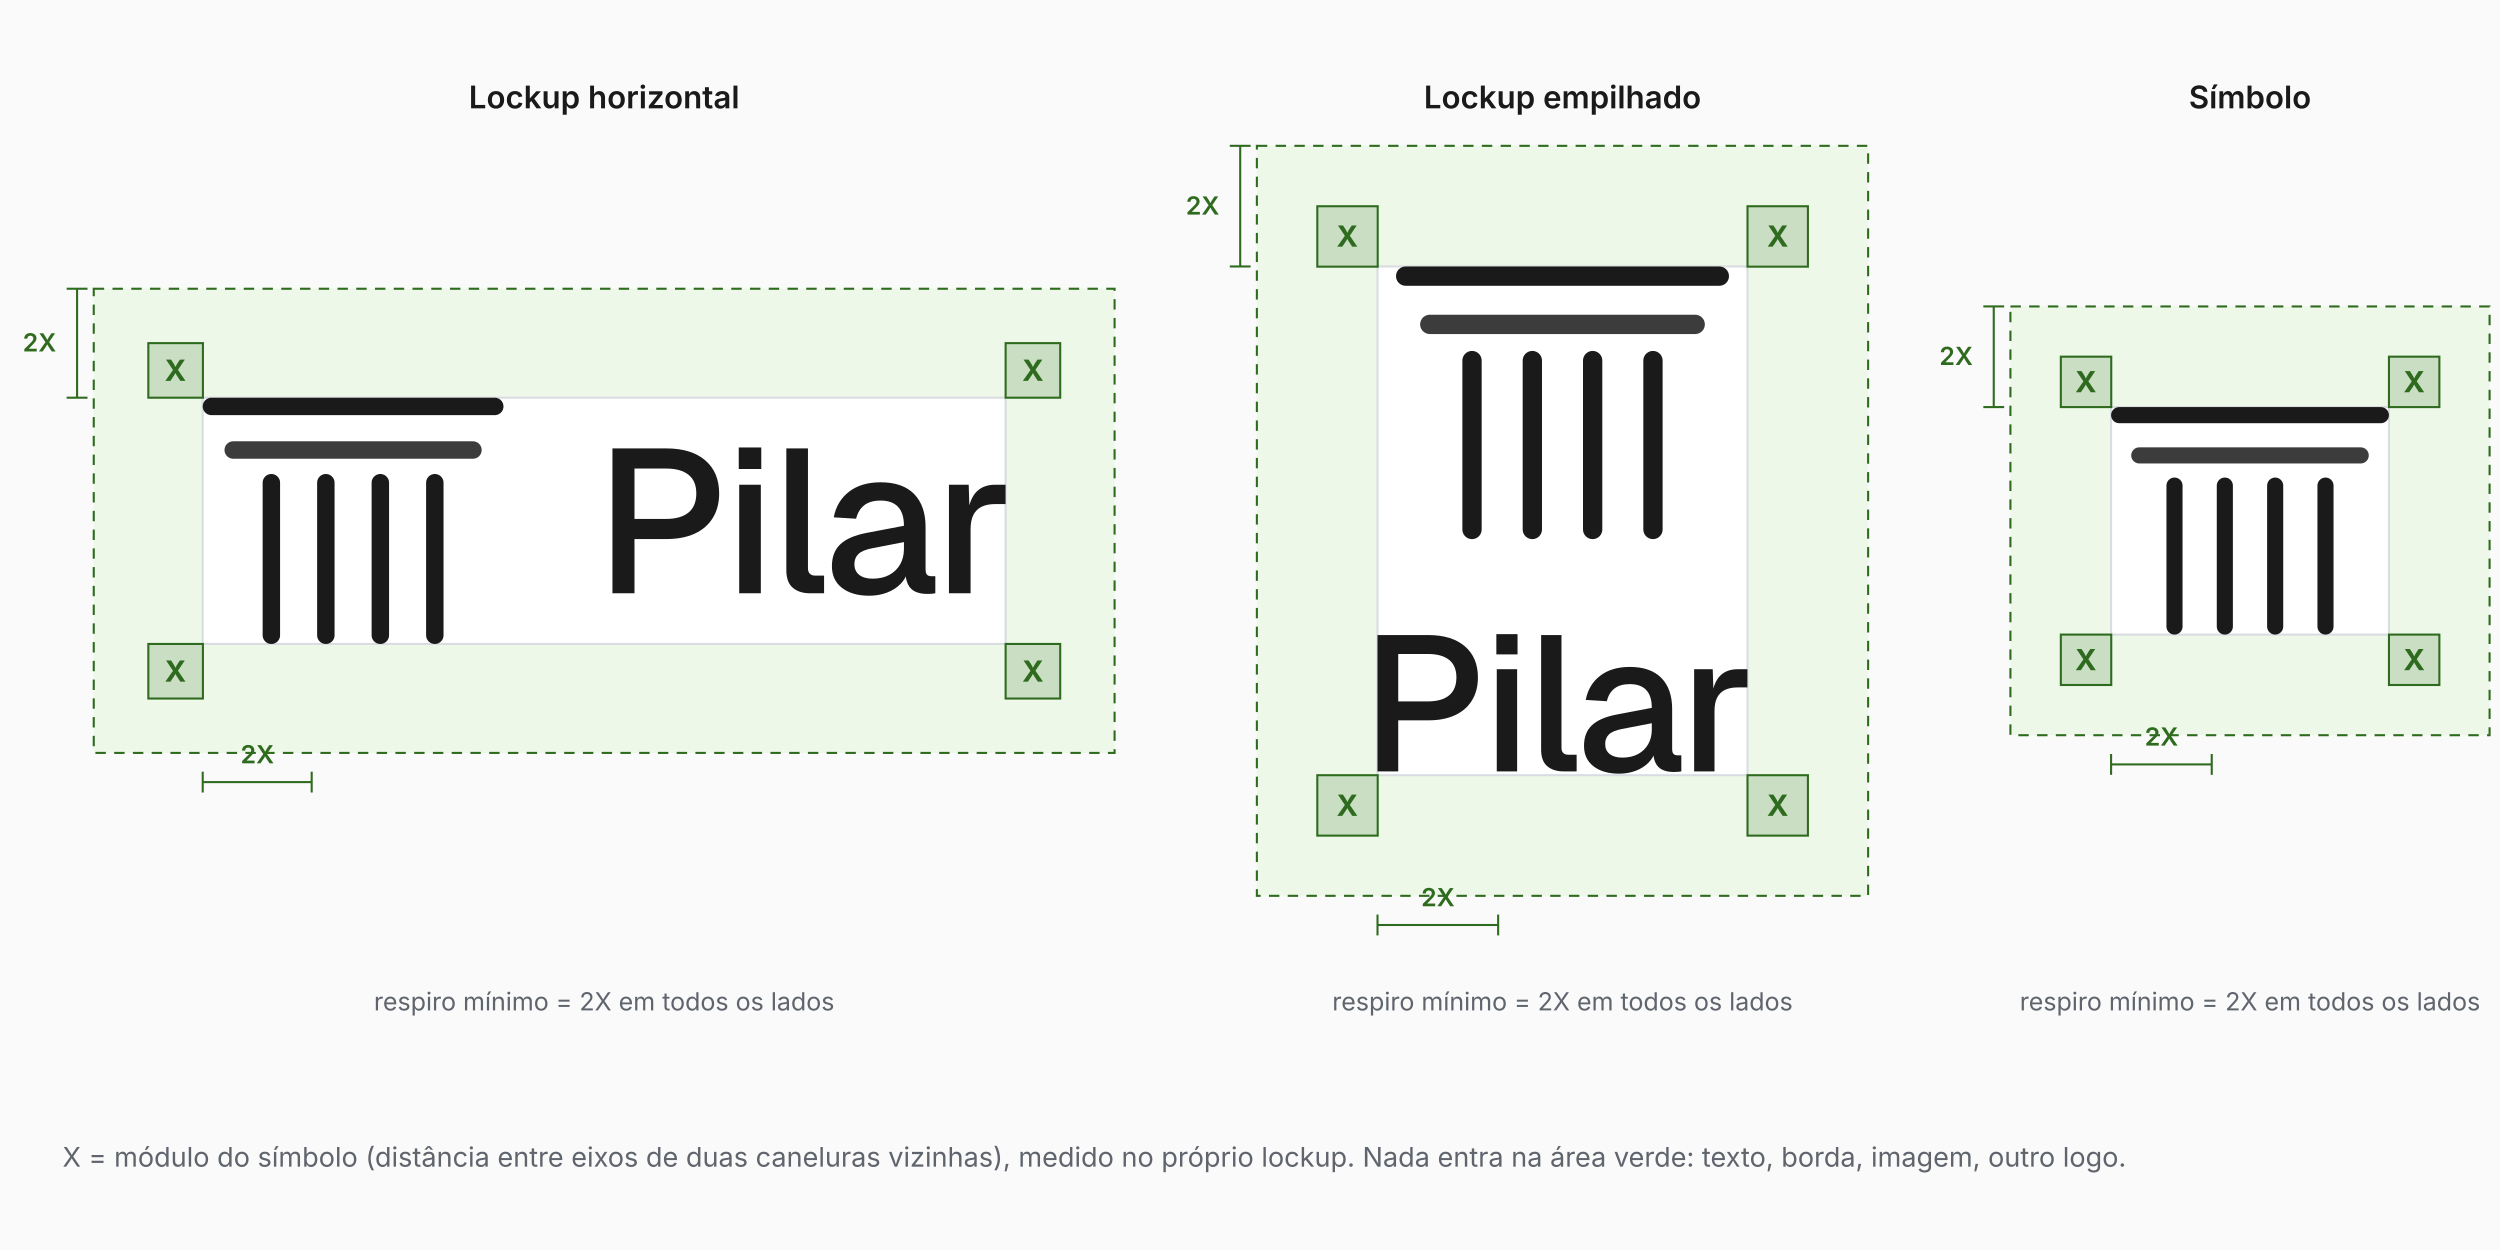
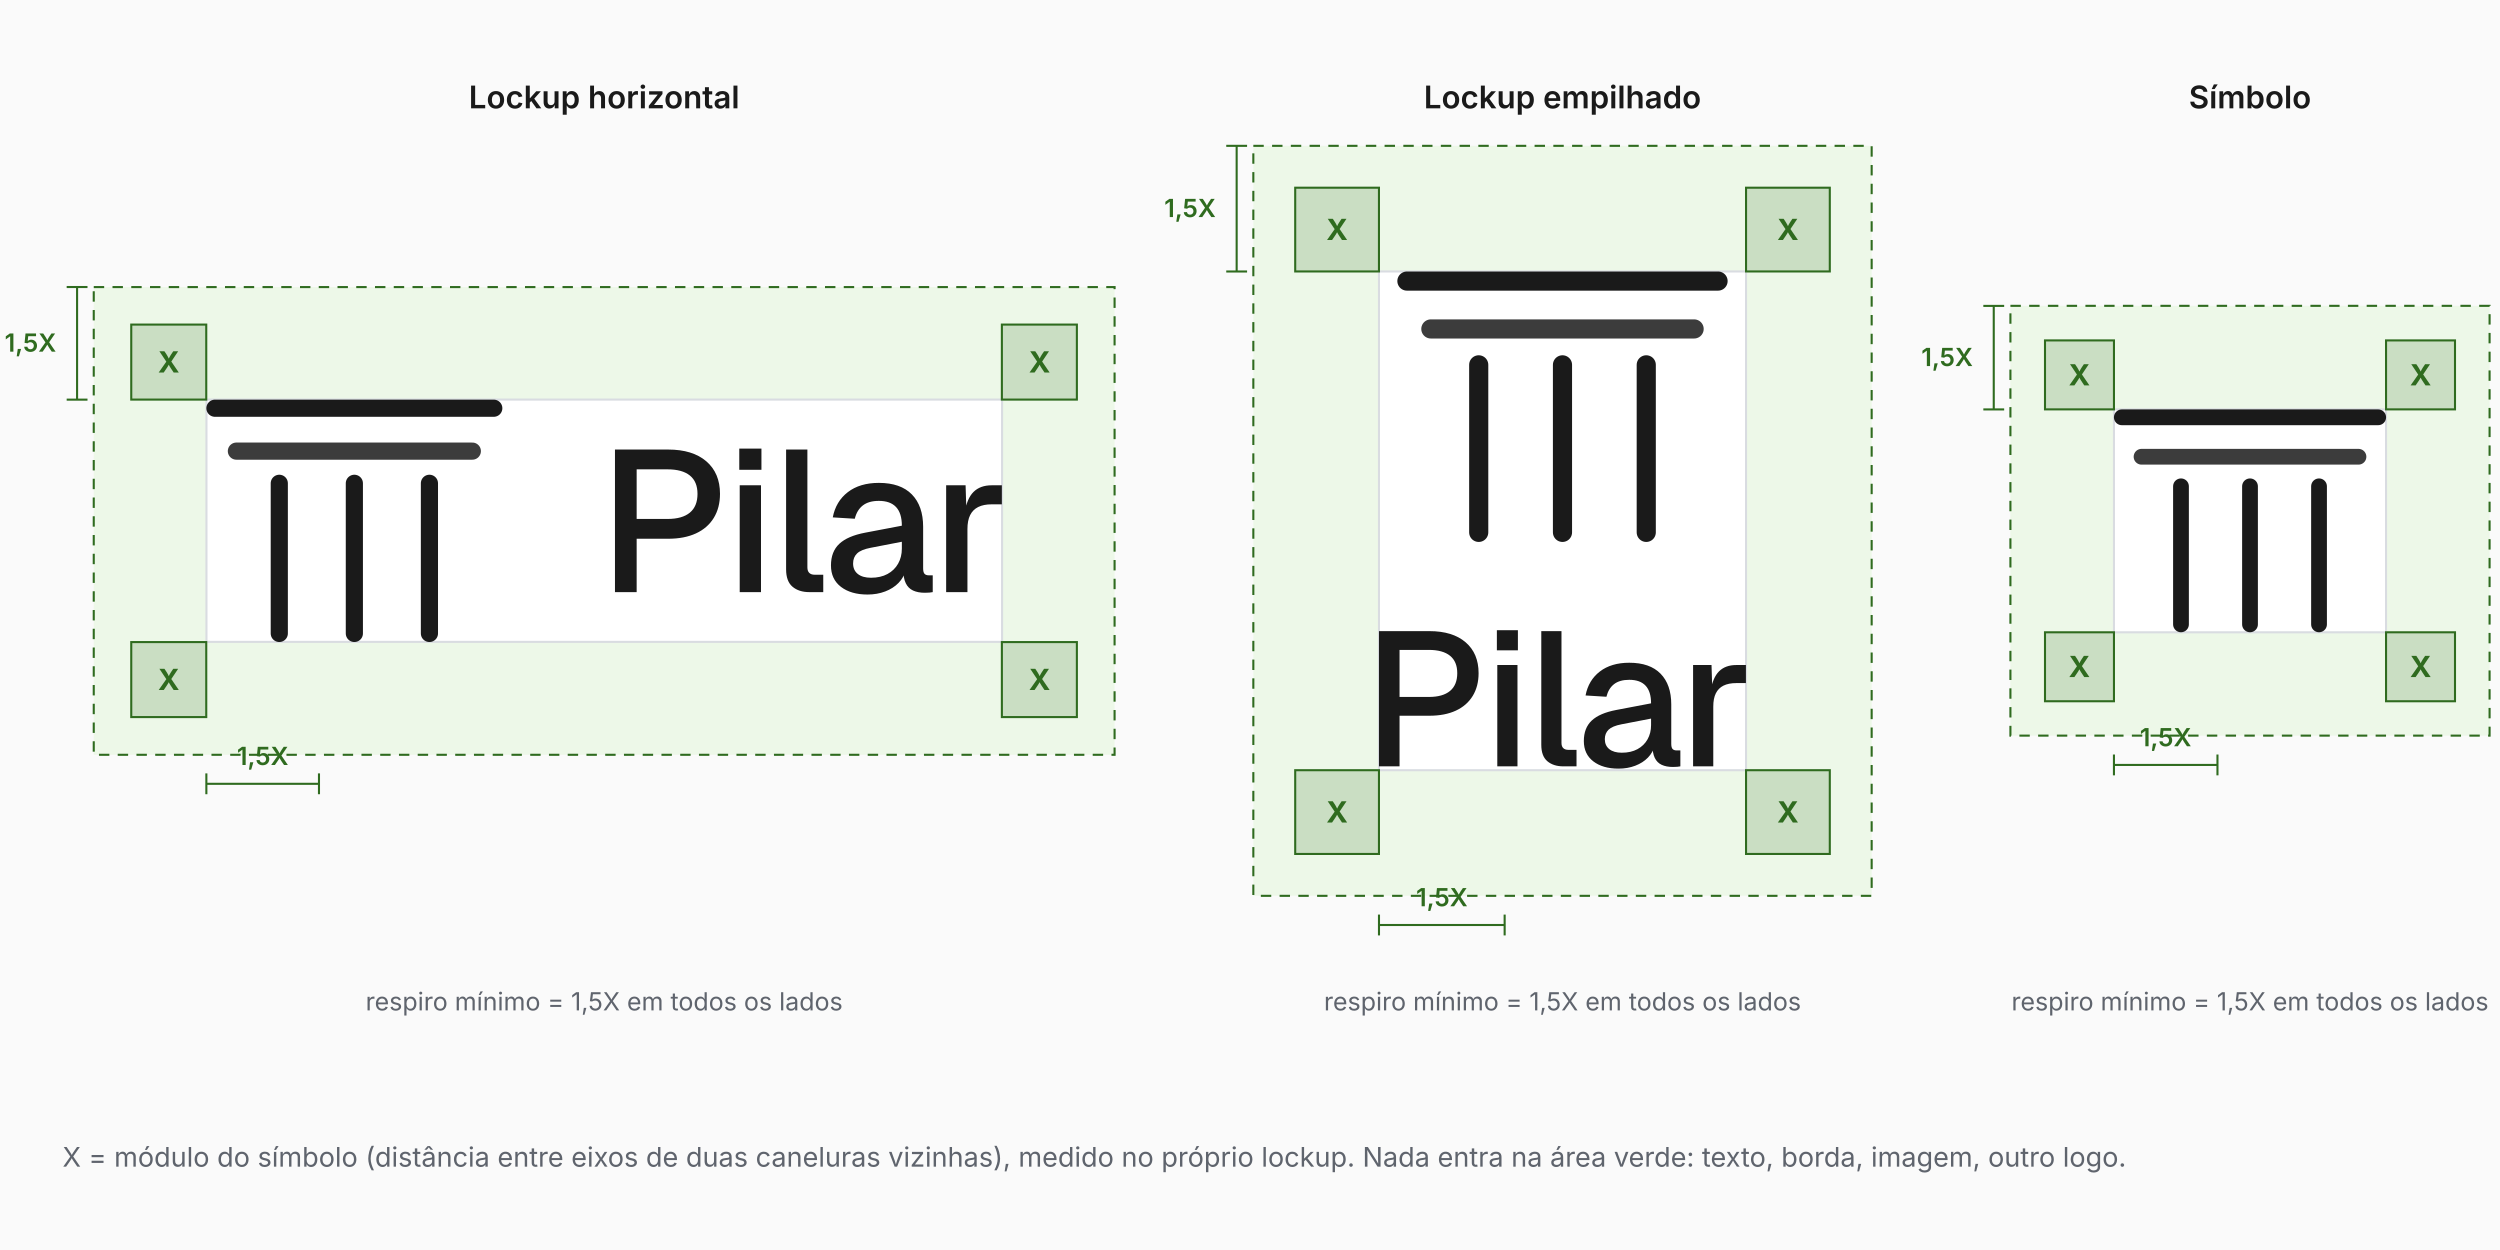
<svg xmlns="http://www.w3.org/2000/svg" viewBox="0 0 1200 600" width="1200" height="600" role="img" aria-label="Respiro do logotipo Pilar">
  <rect width="1200" height="600" fill="#FAFAFA" />
-   <rect x="45.0" y="138.6" width="490.0" height="222.8" fill="#A4EC86" fill-opacity=".16" stroke="#2F6B1F" stroke-dasharray="5 4" />
-   <rect x="97.3" y="190.9" width="385.4" height="118.2" fill="#FFFFFF" stroke="#D9DCE1" />
-   <g transform="translate(97.30 190.90) scale(0.9794)">
+   <rect x="45.0" y="137.8" width="490.0" height="224.5" fill="#A4EC86" fill-opacity=".16" stroke="#2F6B1F" stroke-dasharray="5 4" />
+   <rect x="99.1" y="191.8" width="381.9" height="116.3" fill="#FFFFFF" stroke="#D9DCE1" />
+   <g transform="translate(99.05 191.83) scale(0.9639)">
    <g stroke="#1A1A1A" stroke-width="8.545" stroke-linecap="round" fill="none">
      <path d="M4.273 4.273H143.131" />
      <path d="M14.954 25.635H132.45" stroke-opacity="0.85" />
-       <path d="M33.646 41.658V116.427" />
-       <path d="M60.35 41.658V116.427" />
-       <path d="M87.054 41.658V116.427" />
-       <path d="M113.757 41.658V116.427" />
+       <path d="M36.317 41.658V116.427" />
+       <path d="M73.702 41.658V116.427" />
+       <path d="M111.087 41.658V116.427" />
    </g>
-     <path d="M8.6 0V-71H35.08Q47.28 -71 54.09 -65.14Q60.9 -59.28 60.9 -48.94Q60.9 -42.02 57.81 -36.97Q54.72 -31.92 48.95 -29.25Q43.18 -26.58 35.08 -26.58H19.4V0ZM19.4 -36.44H34.78Q42.1 -36.44 45.9 -39.59Q49.7 -42.74 49.7 -48.94Q49.7 -54.98 45.91 -58.06Q42.12 -61.14 34.78 -61.14H19.4Z M70.72 0V-53.2H81.32V0ZM70.5 -60.92V-71.48H81.54V-60.92Z M105.42 0Q100.18 0 97 -2.7Q93.82 -5.4 93.82 -11.32V-71H104.42V-12.32Q104.42 -10.48 105.36 -9.57Q106.3 -8.66 108.06 -8.66H112.32V0Z M134.38 1.2Q126.12 1.2 121.14 -2.62Q116.16 -6.44 116.16 -13.28Q116.16 -20.16 120.31 -24.05Q124.46 -27.94 133.18 -29.6L151.46 -33.08Q151.46 -39.28 148.58 -42.36Q145.7 -45.44 140.02 -45.44Q134.94 -45.44 132.01 -43.15Q129.08 -40.86 128.02 -36.54L117.06 -37.22Q118.58 -45.18 124.56 -49.79Q130.54 -54.4 140.02 -54.4Q150.82 -54.4 156.44 -48.66Q162.06 -42.92 162.06 -32.52V-11.84Q162.06 -9.88 162.75 -9.12Q163.44 -8.36 164.94 -8.36H166.84V0Q166.34 0.14 165.22 0.23Q164.1 0.32 162.92 0.32Q159.46 0.32 157.04 -0.8Q154.62 -1.92 153.4 -4.45Q152.18 -6.98 152.18 -11.28L153.26 -10.8Q152.48 -7.34 149.82 -4.6Q147.16 -1.86 143.15 -0.33Q139.14 1.2 134.38 1.2ZM136.1 -7.16Q140.88 -7.16 144.31 -9.02Q147.74 -10.88 149.6 -14.17Q151.46 -17.46 151.46 -21.68V-25.08L135.94 -22.08Q131.12 -21.16 129.15 -19.25Q127.18 -17.34 127.18 -14.28Q127.18 -10.9 129.54 -9.03Q131.9 -7.16 136.1 -7.16Z M173.52 0V-53.2H183.2L183.64 -39.08L182.72 -39.36Q183.82 -46.6 187.16 -49.9Q190.5 -53.2 196.18 -53.2H201.26V-43.72H196.22Q192.16 -43.72 189.49 -42.39Q186.82 -41.06 185.47 -38.36Q184.12 -35.66 184.12 -31.38V0Z" transform="translate(192.211 95.850)" fill="#1A1A1A" />
+     <path d="M8.6 0V-71H35.08Q47.28 -71 54.09 -65.14Q60.9 -59.28 60.9 -48.94Q60.9 -42.02 57.81 -36.97Q54.72 -31.92 48.95 -29.25Q43.18 -26.58 35.08 -26.58H19.4V0ZM19.4 -36.44H34.78Q42.1 -36.44 45.9 -39.59Q49.7 -42.74 49.7 -48.94Q49.7 -54.98 45.91 -58.06Q42.12 -61.14 34.78 -61.14H19.4Z M70.72 0V-53.2H81.32V0ZM70.5 -60.92V-71.48H81.54V-60.92Z M105.42 0Q100.18 0 97 -2.7Q93.82 -5.4 93.82 -11.32V-71H104.42V-12.32Q104.42 -10.48 105.36 -9.57Q106.3 -8.66 108.06 -8.66H112.32V0Z M134.38 1.2Q126.12 1.2 121.14 -2.62Q116.16 -6.44 116.16 -13.28Q116.16 -20.16 120.31 -24.05Q124.46 -27.94 133.18 -29.6L151.46 -33.08Q151.46 -39.28 148.58 -42.36Q145.7 -45.44 140.02 -45.44Q134.94 -45.44 132.01 -43.15Q129.08 -40.86 128.02 -36.54L117.06 -37.22Q118.58 -45.18 124.56 -49.79Q130.54 -54.4 140.02 -54.4Q150.82 -54.4 156.44 -48.66Q162.06 -42.92 162.06 -32.52V-11.84Q162.06 -9.88 162.75 -9.12Q163.44 -8.36 164.94 -8.36H166.84V0Q166.34 0.14 165.22 0.23Q164.1 0.32 162.92 0.32Q159.46 0.32 157.04 -0.8Q154.62 -1.92 153.4 -4.45Q152.18 -6.98 152.18 -11.28L153.26 -10.8Q152.48 -7.34 149.82 -4.6Q147.16 -1.86 143.15 -0.33Q139.14 1.2 134.38 1.2ZM136.1 -7.16Q140.88 -7.16 144.31 -9.02Q147.74 -10.88 149.6 -14.17Q151.46 -17.46 151.46 -21.68V-25.08L135.94 -22.08Q131.12 -21.16 129.15 -19.25Q127.18 -17.34 127.18 -14.28Q127.18 -10.9 129.54 -9.03Q131.9 -7.16 136.1 -7.16Z M173.52 0V-53.2H183.2L183.64 -39.08L182.72 -39.36Q183.82 -46.6 187.16 -49.9Q190.5 -53.2 196.18 -53.2H201.26V-43.72H196.22Q192.16 -43.72 189.49 -42.39Q186.82 -41.06 185.47 -38.36Q184.12 -35.66 184.12 -31.38V0Z" transform="translate(194.881 95.850)" fill="#1A1A1A" />
  </g>
-   <rect x="71.2" y="164.7" width="26.2" height="26.2" fill="#2F6B1F" fill-opacity=".18" stroke="#2F6B1F" />
-   <text x="84.2" y="182.8" font-family="Geist, Inter, system-ui, -apple-system, sans-serif" font-size="14" font-weight="700" fill="#2F6B1F" text-anchor="middle">X</text>
-   <rect x="482.7" y="164.7" width="26.2" height="26.2" fill="#2F6B1F" fill-opacity=".18" stroke="#2F6B1F" />
-   <text x="495.8" y="182.8" font-family="Geist, Inter, system-ui, -apple-system, sans-serif" font-size="14" font-weight="700" fill="#2F6B1F" text-anchor="middle">X</text>
-   <rect x="71.2" y="309.1" width="26.2" height="26.2" fill="#2F6B1F" fill-opacity=".18" stroke="#2F6B1F" />
-   <text x="84.2" y="327.2" font-family="Geist, Inter, system-ui, -apple-system, sans-serif" font-size="14" font-weight="700" fill="#2F6B1F" text-anchor="middle">X</text>
-   <rect x="482.7" y="309.1" width="26.2" height="26.2" fill="#2F6B1F" fill-opacity=".18" stroke="#2F6B1F" />
-   <text x="495.8" y="327.2" font-family="Geist, Inter, system-ui, -apple-system, sans-serif" font-size="14" font-weight="700" fill="#2F6B1F" text-anchor="middle">X</text>
-   <path d="M37.0 138.59V190.895M32.0 138.59H42.0M32.0 190.895H42.0" stroke="#2F6B1F" stroke-width="1" fill="none" />
-   <text x="27.0" y="168.7" font-family="Geist, Inter, system-ui, -apple-system, sans-serif" font-size="12" font-weight="600" fill="#2F6B1F" text-anchor="end">2X</text>
-   <path d="M97.305 375.41H149.61M97.305 370.41V380.41M149.61 370.41V380.41" stroke="#2F6B1F" stroke-width="1" fill="none" />
-   <text x="123.5" y="366.4" font-family="Geist, Inter, system-ui, -apple-system, sans-serif" font-size="12" font-weight="600" fill="#2F6B1F" text-anchor="middle">2X</text>
+   <rect x="63.0" y="155.8" width="36.0" height="36.0" fill="#2F6B1F" fill-opacity=".18" stroke="#2F6B1F" />
+   <text x="81.0" y="178.8" font-family="Geist, Inter, system-ui, -apple-system, sans-serif" font-size="14" font-weight="700" fill="#2F6B1F" text-anchor="middle">X</text>
+   <rect x="480.9" y="155.8" width="36.0" height="36.0" fill="#2F6B1F" fill-opacity=".18" stroke="#2F6B1F" />
+   <text x="499.0" y="178.8" font-family="Geist, Inter, system-ui, -apple-system, sans-serif" font-size="14" font-weight="700" fill="#2F6B1F" text-anchor="middle">X</text>
+   <rect x="63.0" y="308.2" width="36.0" height="36.0" fill="#2F6B1F" fill-opacity=".18" stroke="#2F6B1F" />
+   <text x="81.0" y="331.2" font-family="Geist, Inter, system-ui, -apple-system, sans-serif" font-size="14" font-weight="700" fill="#2F6B1F" text-anchor="middle">X</text>
+   <rect x="480.9" y="308.2" width="36.0" height="36.0" fill="#2F6B1F" fill-opacity=".18" stroke="#2F6B1F" />
+   <text x="499.0" y="331.2" font-family="Geist, Inter, system-ui, -apple-system, sans-serif" font-size="14" font-weight="700" fill="#2F6B1F" text-anchor="middle">X</text>
+   <path d="M37.0 137.772V191.827M32.0 137.772H42.0M32.0 191.827H42.0" stroke="#2F6B1F" stroke-width="1" fill="none" />
+   <text x="27.0" y="168.8" font-family="Geist, Inter, system-ui, -apple-system, sans-serif" font-size="12" font-weight="600" fill="#2F6B1F" text-anchor="end">1,5X</text>
+   <path d="M99.055 376.228H153.109M99.055 371.228V381.228M153.109 371.228V381.228" stroke="#2F6B1F" stroke-width="1" fill="none" />
+   <text x="126.1" y="367.2" font-family="Geist, Inter, system-ui, -apple-system, sans-serif" font-size="12" font-weight="600" fill="#2F6B1F" text-anchor="middle">1,5X</text>
  <text x="290.0" y="52.0" font-family="Geist, Inter, system-ui, -apple-system, sans-serif" font-size="15" font-weight="600" fill="#1A1A1A" text-anchor="middle">Lockup horizontal</text>
-   <text x="290.0" y="485.0" font-family="Geist, Inter, system-ui, -apple-system, sans-serif" font-size="12" font-weight="400" fill="#5F646D" text-anchor="middle">respiro mínimo = 2X em todos os lados</text>
-   <rect x="603.3" y="70.0" width="293.4" height="360.0" fill="#A4EC86" fill-opacity=".16" stroke="#2F6B1F" stroke-dasharray="5 4" />
-   <rect x="661.2" y="127.9" width="177.6" height="244.2" fill="#FFFFFF" stroke="#D9DCE1" />
-   <g transform="translate(661.20 127.91) scale(0.9216)">
+   <text x="290.0" y="485.0" font-family="Geist, Inter, system-ui, -apple-system, sans-serif" font-size="12" font-weight="400" fill="#5F646D" text-anchor="middle">respiro mínimo = 1,5X em todos os lados</text>
+   <rect x="601.6" y="70.0" width="296.8" height="360.0" fill="#A4EC86" fill-opacity=".16" stroke="#2F6B1F" stroke-dasharray="5 4" />
+   <rect x="661.9" y="130.3" width="176.2" height="239.4" fill="#FFFFFF" stroke="#D9DCE1" />
+   <g transform="translate(661.91 130.32) scale(0.9142)">
    <g stroke="#1A1A1A" stroke-width="10.053" stroke-linecap="round" fill="none">
      <path d="M14.669 5.027H178.031" />
      <path d="M27.235 30.159H165.465" stroke-opacity="0.85" />
-       <path d="M49.226 49.009V136.973" />
-       <path d="M80.642 49.009V136.973" />
-       <path d="M112.058 49.009V136.973" />
-       <path d="M143.474 49.009V136.973" />
+       <path d="M52.368 49.009V136.973" />
+       <path d="M96.35 49.009V136.973" />
+       <path d="M140.332 49.009V136.973" />
    </g>
-     <path d="M8.6 0V-71H35.08Q47.28 -71 54.09 -65.14Q60.9 -59.28 60.9 -48.94Q60.9 -42.02 57.81 -36.97Q54.72 -31.92 48.95 -29.25Q43.18 -26.58 35.08 -26.58H19.4V0ZM19.4 -36.44H34.78Q42.1 -36.44 45.9 -39.59Q49.7 -42.74 49.7 -48.94Q49.7 -54.98 45.91 -58.06Q42.12 -61.14 34.78 -61.14H19.4Z M70.72 0V-53.2H81.32V0ZM70.5 -60.92V-71.48H81.54V-60.92Z M105.42 0Q100.18 0 97 -2.7Q93.82 -5.4 93.82 -11.32V-71H104.42V-12.32Q104.42 -10.48 105.36 -9.57Q106.3 -8.66 108.06 -8.66H112.32V0Z M134.38 1.2Q126.12 1.2 121.14 -2.62Q116.16 -6.44 116.16 -13.28Q116.16 -20.16 120.31 -24.05Q124.46 -27.94 133.18 -29.6L151.46 -33.08Q151.46 -39.28 148.58 -42.36Q145.7 -45.44 140.02 -45.44Q134.94 -45.44 132.01 -43.15Q129.08 -40.86 128.02 -36.54L117.06 -37.22Q118.58 -45.18 124.56 -49.79Q130.54 -54.4 140.02 -54.4Q150.82 -54.4 156.44 -48.66Q162.06 -42.92 162.06 -32.52V-11.84Q162.06 -9.88 162.75 -9.12Q163.44 -8.36 164.94 -8.36H166.84V0Q166.34 0.14 165.22 0.23Q164.1 0.32 162.92 0.32Q159.46 0.32 157.04 -0.8Q154.62 -1.92 153.4 -4.45Q152.18 -6.98 152.18 -11.28L153.26 -10.8Q152.48 -7.34 149.82 -4.6Q147.16 -1.86 143.15 -0.33Q139.14 1.2 134.38 1.2ZM136.1 -7.16Q140.88 -7.16 144.31 -9.02Q147.74 -10.88 149.6 -14.17Q151.46 -17.46 151.46 -21.68V-25.08L135.94 -22.08Q131.12 -21.16 129.15 -19.25Q127.18 -17.34 127.18 -14.28Q127.18 -10.9 129.54 -9.03Q131.9 -7.16 136.1 -7.16Z M173.52 0V-53.2H183.2L183.64 -39.08L182.72 -39.36Q183.82 -46.6 187.16 -49.9Q190.5 -53.2 196.18 -53.2H201.26V-43.72H196.22Q192.16 -43.72 189.49 -42.39Q186.82 -41.06 185.47 -38.36Q184.12 -35.66 184.12 -31.38V0Z" transform="translate(-8.600 262.964)" fill="#1A1A1A" />
+     <path d="M8.6 0V-71H35.08Q47.28 -71 54.09 -65.14Q60.9 -59.28 60.9 -48.94Q60.9 -42.02 57.81 -36.97Q54.72 -31.92 48.95 -29.25Q43.18 -26.58 35.08 -26.58H19.4V0ZM19.4 -36.44H34.78Q42.1 -36.44 45.9 -39.59Q49.7 -42.74 49.7 -48.94Q49.7 -54.98 45.91 -58.06Q42.12 -61.14 34.78 -61.14H19.4Z M70.72 0V-53.2H81.32V0ZM70.5 -60.92V-71.48H81.54V-60.92Z M105.42 0Q100.18 0 97 -2.7Q93.82 -5.4 93.82 -11.32V-71H104.42V-12.32Q104.42 -10.48 105.36 -9.57Q106.3 -8.66 108.06 -8.66H112.32V0Z M134.38 1.2Q126.12 1.2 121.14 -2.62Q116.16 -6.44 116.16 -13.28Q116.16 -20.16 120.31 -24.05Q124.46 -27.94 133.18 -29.6L151.46 -33.08Q151.46 -39.28 148.58 -42.36Q145.7 -45.44 140.02 -45.44Q134.94 -45.44 132.01 -43.15Q129.08 -40.86 128.02 -36.54L117.06 -37.22Q118.58 -45.18 124.56 -49.79Q130.54 -54.4 140.02 -54.4Q150.82 -54.4 156.44 -48.66Q162.06 -42.92 162.06 -32.52V-11.84Q162.06 -9.88 162.75 -9.12Q163.44 -8.36 164.94 -8.36H166.84V0Q166.34 0.14 165.22 0.23Q164.1 0.32 162.92 0.32Q159.46 0.32 157.04 -0.8Q154.62 -1.92 153.4 -4.45Q152.18 -6.98 152.18 -11.28L153.26 -10.8Q152.48 -7.34 149.82 -4.6Q147.16 -1.86 143.15 -0.33Q139.14 1.2 134.38 1.2ZM136.1 -7.16Q140.88 -7.16 144.31 -9.02Q147.74 -10.88 149.6 -14.17Q151.46 -17.46 151.46 -21.68V-25.08L135.94 -22.08Q131.12 -21.16 129.15 -19.25Q127.18 -17.34 127.18 -14.28Q127.18 -10.9 129.54 -9.03Q131.9 -7.16 136.1 -7.16Z M173.52 0V-53.2H183.2L183.64 -39.08L182.72 -39.36Q183.82 -46.6 187.16 -49.9Q190.5 -53.2 196.18 -53.2H201.26V-43.72H196.22Q192.16 -43.72 189.49 -42.39Q186.82 -41.06 185.47 -38.36Q184.12 -35.66 184.12 -31.38V0Z" transform="translate(-8.600 259.822)" fill="#1A1A1A" />
  </g>
-   <rect x="632.3" y="99.0" width="29.0" height="29.0" fill="#2F6B1F" fill-opacity=".18" stroke="#2F6B1F" />
-   <text x="646.7" y="118.4" font-family="Geist, Inter, system-ui, -apple-system, sans-serif" font-size="14" font-weight="700" fill="#2F6B1F" text-anchor="middle">X</text>
-   <rect x="838.8" y="99.0" width="29.0" height="29.0" fill="#2F6B1F" fill-opacity=".18" stroke="#2F6B1F" />
-   <text x="853.3" y="118.4" font-family="Geist, Inter, system-ui, -apple-system, sans-serif" font-size="14" font-weight="700" fill="#2F6B1F" text-anchor="middle">X</text>
-   <rect x="632.3" y="372.1" width="29.0" height="29.0" fill="#2F6B1F" fill-opacity=".18" stroke="#2F6B1F" />
-   <text x="646.7" y="391.6" font-family="Geist, Inter, system-ui, -apple-system, sans-serif" font-size="14" font-weight="700" fill="#2F6B1F" text-anchor="middle">X</text>
-   <rect x="838.8" y="372.1" width="29.0" height="29.0" fill="#2F6B1F" fill-opacity=".18" stroke="#2F6B1F" />
-   <text x="853.3" y="391.6" font-family="Geist, Inter, system-ui, -apple-system, sans-serif" font-size="14" font-weight="700" fill="#2F6B1F" text-anchor="middle">X</text>
-   <path d="M595.299 70.0V127.905M590.299 70.0H600.299M590.299 127.905H600.299" stroke="#2F6B1F" stroke-width="1" fill="none" />
-   <text x="585.3" y="103.0" font-family="Geist, Inter, system-ui, -apple-system, sans-serif" font-size="12" font-weight="600" fill="#2F6B1F" text-anchor="end">2X</text>
-   <path d="M661.204 444H719.11M661.204 439V449M719.11 439V449" stroke="#2F6B1F" stroke-width="1" fill="none" />
-   <text x="690.2" y="435.0" font-family="Geist, Inter, system-ui, -apple-system, sans-serif" font-size="12" font-weight="600" fill="#2F6B1F" text-anchor="middle">2X</text>
+   <rect x="621.7" y="90.1" width="40.2" height="40.2" fill="#2F6B1F" fill-opacity=".18" stroke="#2F6B1F" />
+   <text x="641.8" y="115.2" font-family="Geist, Inter, system-ui, -apple-system, sans-serif" font-size="14" font-weight="700" fill="#2F6B1F" text-anchor="middle">X</text>
+   <rect x="838.1" y="90.1" width="40.2" height="40.2" fill="#2F6B1F" fill-opacity=".18" stroke="#2F6B1F" />
+   <text x="858.2" y="115.2" font-family="Geist, Inter, system-ui, -apple-system, sans-serif" font-size="14" font-weight="700" fill="#2F6B1F" text-anchor="middle">X</text>
+   <rect x="621.7" y="369.7" width="40.2" height="40.2" fill="#2F6B1F" fill-opacity=".18" stroke="#2F6B1F" />
+   <text x="641.8" y="394.8" font-family="Geist, Inter, system-ui, -apple-system, sans-serif" font-size="14" font-weight="700" fill="#2F6B1F" text-anchor="middle">X</text>
+   <rect x="838.1" y="369.7" width="40.2" height="40.2" fill="#2F6B1F" fill-opacity=".18" stroke="#2F6B1F" />
+   <text x="858.2" y="394.8" font-family="Geist, Inter, system-ui, -apple-system, sans-serif" font-size="14" font-weight="700" fill="#2F6B1F" text-anchor="middle">X</text>
+   <path d="M593.597 70V130.316M588.597 70H598.597M588.597 130.316H598.597" stroke="#2F6B1F" stroke-width="1" fill="none" />
+   <text x="583.6" y="104.2" font-family="Geist, Inter, system-ui, -apple-system, sans-serif" font-size="12" font-weight="600" fill="#2F6B1F" text-anchor="end">1,5X</text>
+   <path d="M661.913 444H722.229M661.913 439V449M722.229 439V449" stroke="#2F6B1F" stroke-width="1" fill="none" />
+   <text x="692.1" y="435.0" font-family="Geist, Inter, system-ui, -apple-system, sans-serif" font-size="12" font-weight="600" fill="#2F6B1F" text-anchor="middle">1,5X</text>
  <text x="750.0" y="52.0" font-family="Geist, Inter, system-ui, -apple-system, sans-serif" font-size="15" font-weight="600" fill="#1A1A1A" text-anchor="middle">Lockup empilhado</text>
-   <text x="750.0" y="485.0" font-family="Geist, Inter, system-ui, -apple-system, sans-serif" font-size="12" font-weight="400" fill="#5F646D" text-anchor="middle">respiro mínimo = 2X em todos os lados</text>
-   <rect x="965.0" y="147.1" width="230.0" height="205.8" fill="#A4EC86" fill-opacity=".16" stroke="#2F6B1F" stroke-dasharray="5 4" />
-   <rect x="1013.3" y="195.4" width="133.4" height="109.2" fill="#FFFFFF" stroke="#D9DCE1" />
-   <g transform="translate(1013.32 195.40) scale(0.8053)">
+   <text x="750.0" y="485.0" font-family="Geist, Inter, system-ui, -apple-system, sans-serif" font-size="12" font-weight="400" fill="#5F646D" text-anchor="middle">respiro mínimo = 1,5X em todos os lados</text>
+   <rect x="965.0" y="146.8" width="230.0" height="206.3" fill="#A4EC86" fill-opacity=".16" stroke="#2F6B1F" stroke-dasharray="5 4" />
+   <rect x="1014.7" y="196.5" width="130.6" height="107.0" fill="#FFFFFF" stroke="#D9DCE1" />
+   <g transform="translate(1014.69 196.52) scale(0.7888)">
    <g stroke="#1A1A1A" stroke-width="9.6" stroke-linecap="round" fill="none">
      <path d="M4.8 4.8H160.8" />
      <path d="M16.8 28.8H148.8" stroke-opacity="0.85" />
-       <path d="M37.8 46.8V130.8" />
-       <path d="M67.8 46.8V130.8" />
-       <path d="M97.8 46.8V130.8" />
-       <path d="M127.8 46.8V130.8" />
+       <path d="M40.8 46.8V130.8" />
+       <path d="M82.8 46.8V130.8" />
+       <path d="M124.8 46.8V130.8" />
    </g>
  </g>
-   <rect x="989.2" y="171.2" width="24.2" height="24.2" fill="#2F6B1F" fill-opacity=".18" stroke="#2F6B1F" />
-   <text x="1001.2" y="188.3" font-family="Geist, Inter, system-ui, -apple-system, sans-serif" font-size="14" font-weight="700" fill="#2F6B1F" text-anchor="middle">X</text>
-   <rect x="1146.7" y="171.2" width="24.2" height="24.2" fill="#2F6B1F" fill-opacity=".18" stroke="#2F6B1F" />
-   <text x="1158.8" y="188.3" font-family="Geist, Inter, system-ui, -apple-system, sans-serif" font-size="14" font-weight="700" fill="#2F6B1F" text-anchor="middle">X</text>
-   <rect x="989.2" y="304.6" width="24.2" height="24.2" fill="#2F6B1F" fill-opacity=".18" stroke="#2F6B1F" />
-   <text x="1001.2" y="321.7" font-family="Geist, Inter, system-ui, -apple-system, sans-serif" font-size="14" font-weight="700" fill="#2F6B1F" text-anchor="middle">X</text>
-   <rect x="1146.7" y="304.6" width="24.2" height="24.2" fill="#2F6B1F" fill-opacity=".18" stroke="#2F6B1F" />
-   <text x="1158.8" y="321.7" font-family="Geist, Inter, system-ui, -apple-system, sans-serif" font-size="14" font-weight="700" fill="#2F6B1F" text-anchor="middle">X</text>
-   <path d="M957.0 147.08V195.399M952.0 147.08H962.0M952.0 195.399H962.0" stroke="#2F6B1F" stroke-width="1" fill="none" />
-   <text x="947.0" y="175.2" font-family="Geist, Inter, system-ui, -apple-system, sans-serif" font-size="12" font-weight="600" fill="#2F6B1F" text-anchor="end">2X</text>
-   <path d="M1013.319 366.92H1061.639M1013.319 361.92V371.92M1061.639 361.92V371.92" stroke="#2F6B1F" stroke-width="1" fill="none" />
-   <text x="1037.5" y="357.9" font-family="Geist, Inter, system-ui, -apple-system, sans-serif" font-size="12" font-weight="600" fill="#2F6B1F" text-anchor="middle">2X</text>
+   <rect x="981.6" y="163.4" width="33.1" height="33.1" fill="#2F6B1F" fill-opacity=".18" stroke="#2F6B1F" />
+   <text x="998.1" y="185.0" font-family="Geist, Inter, system-ui, -apple-system, sans-serif" font-size="14" font-weight="700" fill="#2F6B1F" text-anchor="middle">X</text>
+   <rect x="1145.3" y="163.4" width="33.1" height="33.1" fill="#2F6B1F" fill-opacity=".18" stroke="#2F6B1F" />
+   <text x="1161.9" y="185.0" font-family="Geist, Inter, system-ui, -apple-system, sans-serif" font-size="14" font-weight="700" fill="#2F6B1F" text-anchor="middle">X</text>
+   <rect x="981.6" y="303.5" width="33.1" height="33.1" fill="#2F6B1F" fill-opacity=".18" stroke="#2F6B1F" />
+   <text x="998.1" y="325.0" font-family="Geist, Inter, system-ui, -apple-system, sans-serif" font-size="14" font-weight="700" fill="#2F6B1F" text-anchor="middle">X</text>
+   <rect x="1145.3" y="303.5" width="33.1" height="33.1" fill="#2F6B1F" fill-opacity=".18" stroke="#2F6B1F" />
+   <text x="1161.9" y="325.0" font-family="Geist, Inter, system-ui, -apple-system, sans-serif" font-size="14" font-weight="700" fill="#2F6B1F" text-anchor="middle">X</text>
+   <path d="M957.0 146.831V196.523M952.0 146.831H962.0M952.0 196.523H962.0" stroke="#2F6B1F" stroke-width="1" fill="none" />
+   <text x="947.0" y="175.7" font-family="Geist, Inter, system-ui, -apple-system, sans-serif" font-size="12" font-weight="600" fill="#2F6B1F" text-anchor="end">1,5X</text>
+   <path d="M1014.691 367.169H1064.383M1014.691 362.169V372.169M1064.383 362.169V372.169" stroke="#2F6B1F" stroke-width="1" fill="none" />
+   <text x="1039.5" y="358.2" font-family="Geist, Inter, system-ui, -apple-system, sans-serif" font-size="12" font-weight="600" fill="#2F6B1F" text-anchor="middle">1,5X</text>
  <text x="1080.0" y="52.0" font-family="Geist, Inter, system-ui, -apple-system, sans-serif" font-size="15" font-weight="600" fill="#1A1A1A" text-anchor="middle">Símbolo</text>
-   <text x="1080.0" y="485.0" font-family="Geist, Inter, system-ui, -apple-system, sans-serif" font-size="12" font-weight="400" fill="#5F646D" text-anchor="middle">respiro mínimo = 2X em todos os lados</text>
+   <text x="1080.0" y="485.0" font-family="Geist, Inter, system-ui, -apple-system, sans-serif" font-size="12" font-weight="400" fill="#5F646D" text-anchor="middle">respiro mínimo = 1,5X em todos os lados</text>
  <text x="30.0" y="560.0" font-family="Geist, Inter, system-ui, -apple-system, sans-serif" font-size="13" font-weight="400" fill="#5F646D" text-anchor="start">X = módulo do símbolo (distância entre eixos de duas caneluras vizinhas), medido no próprio lockup. Nada entra na área verde: texto, borda, imagem, outro logo.</text>
</svg>
